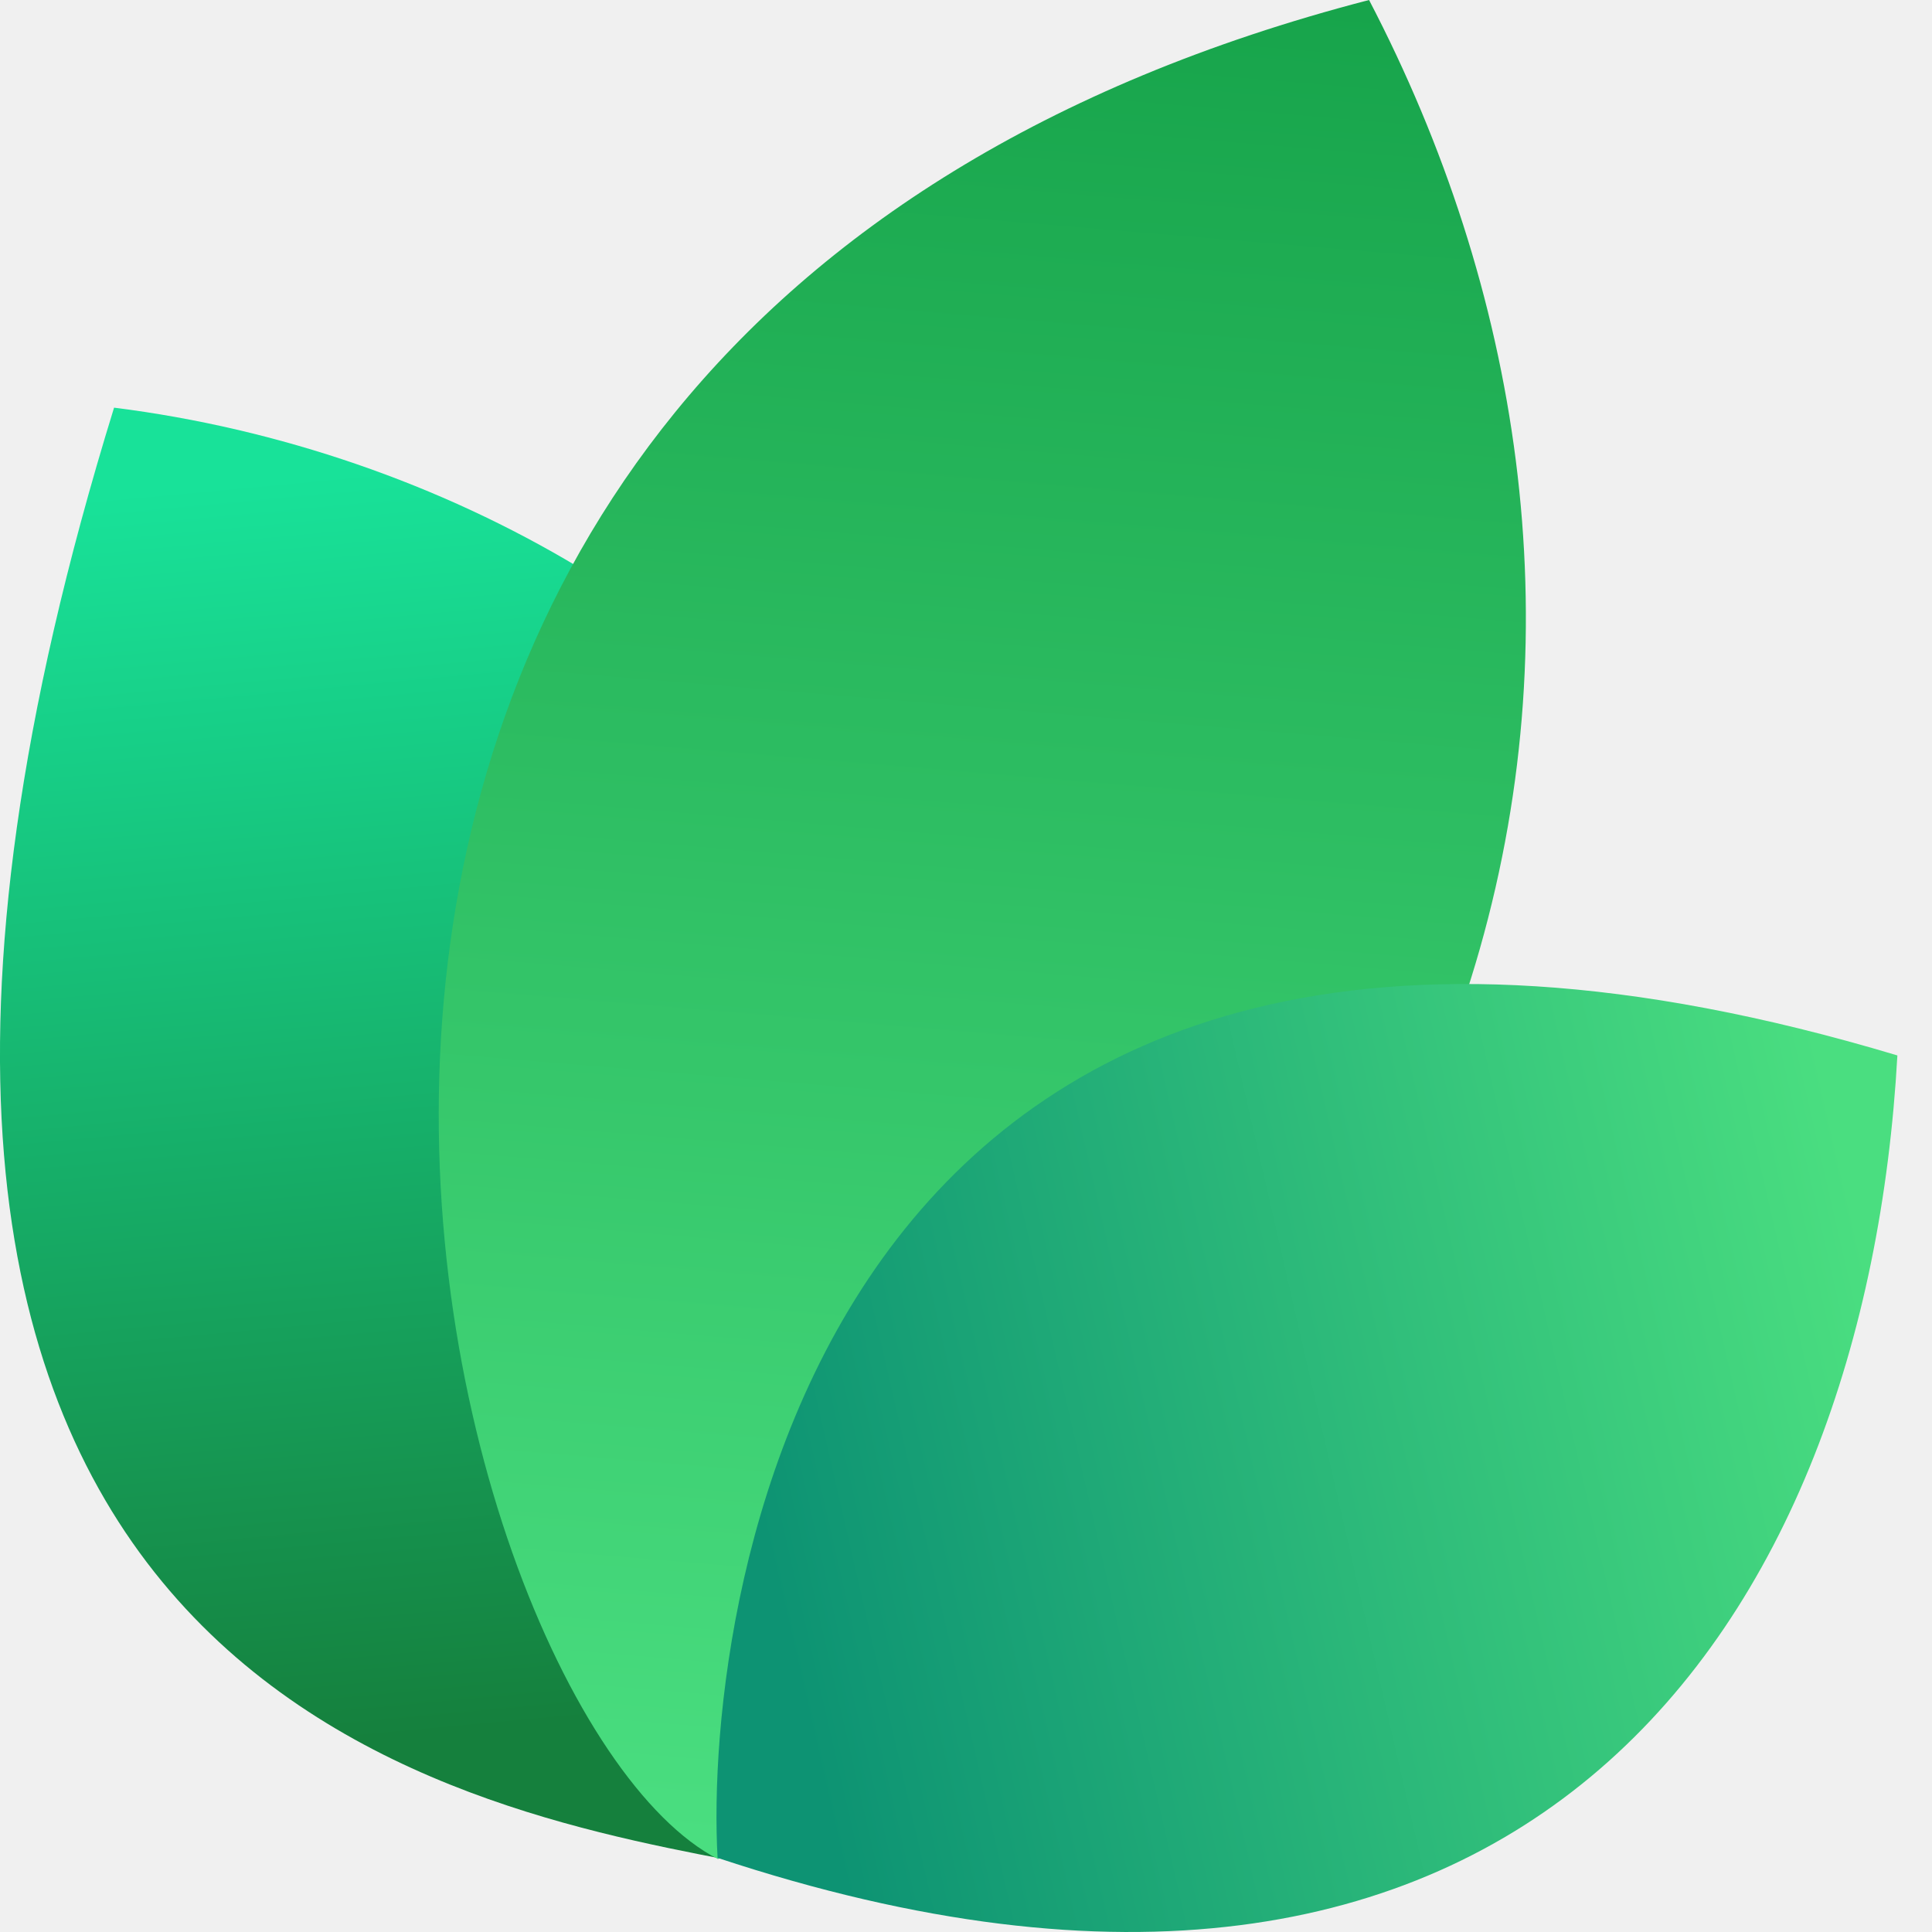
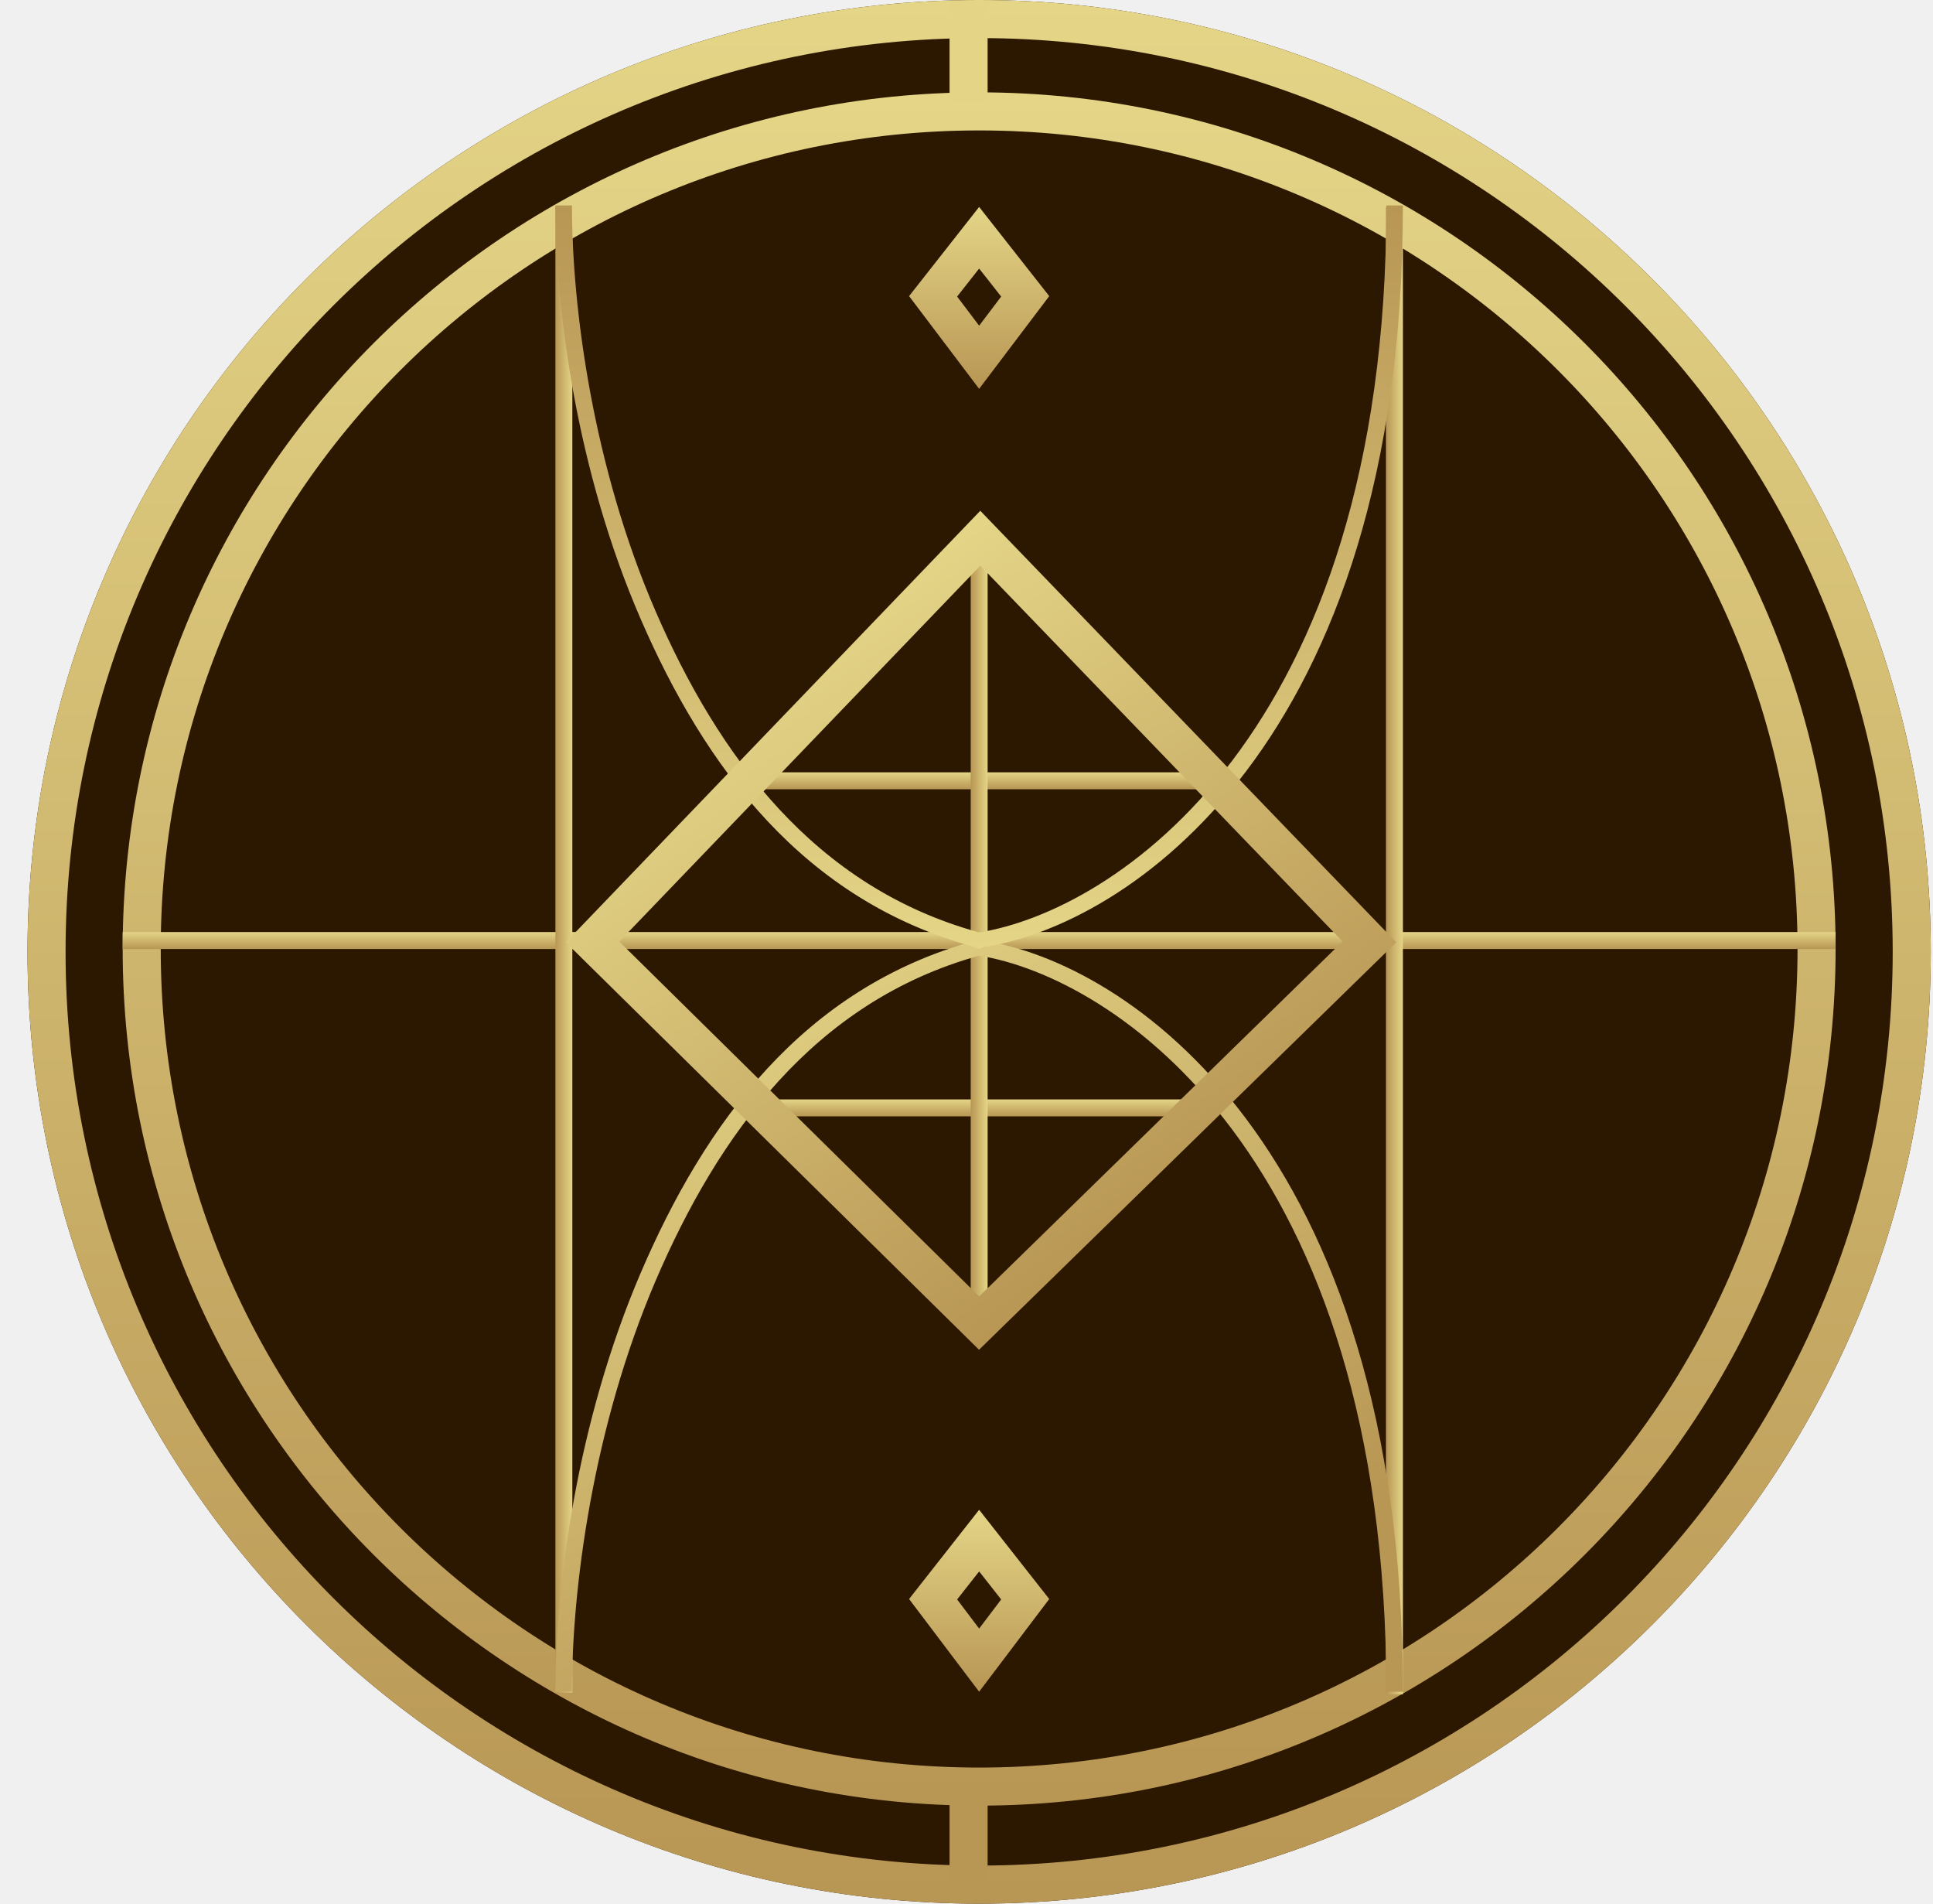
- <svg xmlns="http://www.w3.org/2000/svg" width="24" height="24" viewBox="0 0 24 24" fill="none">
-   <path d="M9.061 23.108C5.268 22.377 -3.391 20.627 1.417 5.064C9.634 6.099 16.973 14.064 9.061 23.108Z" fill="url(#paint0_linear_17557_2021)" />
-   <path d="M8.919 23.094C5.276 21.222 0.784 4.209 17.007 0C20.757 7.193 19.621 16.545 8.919 23.094Z" fill="url(#paint1_linear_17557_2021)" />
-   <path d="M8.914 23.079C8.735 19.882 10.159 9.085 23.57 13.111C23.181 20.123 18.984 26.418 8.914 23.079Z" fill="url(#paint2_linear_17557_2021)" />
+ <svg xmlns="http://www.w3.org/2000/svg" width="65" height="64" viewBox="0 0 65 64" fill="none">
+   <g clip-path="url(#clip0_972_233)">
+     <path d="M0.925 32C0.925 14.327 15.252 0 32.925 0C50.598 0 64.925 14.327 64.925 32C64.925 49.673 50.598 64 32.925 64C15.252 64 0.925 49.673 0.925 32Z" fill="#2C1701" />
+     <rect x="4.765" y="3.745" width="56.32" height="56.32" rx="28.16" stroke="url(#paint0_linear_972_233)" stroke-width="1.28" />
+     <rect x="1.565" y="0.64" width="62.72" height="62.72" rx="31.36" stroke="url(#paint1_linear_972_233)" stroke-width="1.28" />
+     <path fill-rule="evenodd" clip-rule="evenodd" d="M61.725 31.905L4.125 31.905V31.335L61.725 31.335V31.905Z" fill="url(#paint2_linear_972_233)" />
+     <path fill-rule="evenodd" clip-rule="evenodd" d="M41.079 26.536L24.772 26.536V25.966L41.079 25.966V26.536Z" fill="url(#paint3_linear_972_233)" />
+     <path fill-rule="evenodd" clip-rule="evenodd" d="M40.728 37.531H25.123V36.961H40.728V37.531Z" fill="url(#paint4_linear_972_233)" />
+     <path fill-rule="evenodd" clip-rule="evenodd" d="M32.641 44.904L32.641 17.728L33.21 17.728L33.21 44.904L32.641 44.904Z" fill="url(#paint5_linear_972_233)" />
+     <path fill-rule="evenodd" clip-rule="evenodd" d="M31.93 3.47L31.93 0.059L33.21 0.059L33.21 3.47L31.93 3.47Z" fill="#E3D486" />
+     <path fill-rule="evenodd" clip-rule="evenodd" d="M31.93 63.615L31.93 60.204L33.21 60.204L33.21 63.615L31.93 63.615Z" fill="#B89654" />
+     <path fill-rule="evenodd" clip-rule="evenodd" d="M18.676 56.901L18.676 6.957L19.246 6.957L19.246 56.901L18.676 56.901Z" fill="url(#paint6_linear_972_233)" />
+     <path fill-rule="evenodd" clip-rule="evenodd" d="M46.605 56.962L46.605 6.957L47.175 6.957L47.175 56.962L46.605 56.962Z" fill="url(#paint7_linear_972_233)" />
+     <path fill-rule="evenodd" clip-rule="evenodd" d="M32.924 31.564L33.066 31.628C37.803 32.341 47.175 38.441 47.175 56.875H46.618C46.618 38.776 37.369 32.833 32.924 32.129C27.383 33.664 24.147 38.156 22.046 43.059C19.937 47.983 19.232 53.398 19.233 56.875L18.676 56.875C18.676 53.328 19.391 47.822 21.541 42.803C23.693 37.781 27.001 33.209 32.788 31.628L32.924 31.564Z" fill="url(#paint8_linear_972_233)" />
+     <path fill-rule="evenodd" clip-rule="evenodd" d="M32.924 31.905L33.066 31.842C37.803 31.138 47.175 25.113 47.175 6.907H46.618C46.618 24.783 37.369 30.652 32.924 31.347C27.383 29.831 24.147 25.395 22.046 20.552C19.937 15.689 19.232 10.341 19.233 6.907L18.676 6.907C18.676 10.409 19.391 15.848 21.541 20.805C23.693 25.765 27.001 30.281 32.788 31.842L32.924 31.905Z" fill="url(#paint9_linear_972_233)" />
+     <path d="M32.924 44.482L19.925 31.668L32.964 18.095L46.048 31.666L32.924 44.482Z" stroke="url(#paint10_linear_972_233)" stroke-width="1.28" />
+     <path d="M31.377 53.766L32.925 51.795L34.474 53.766L32.925 55.814L31.377 53.766Z" stroke="url(#paint11_linear_972_233)" stroke-width="1.28" />
+     <path d="M31.377 9.963L32.925 7.993L34.474 9.963L32.925 12.011L31.377 9.963Z" stroke="url(#paint12_linear_972_233)" stroke-width="1.28" />
+   </g>
  <defs>
-     <linearGradient id="paint0_linear_17557_2021" x1="3.776" y1="5.916" x2="5.232" y2="21.559" gradientUnits="userSpaceOnUse">
-       <stop stop-color="#18E299" />
-       <stop offset="1" stop-color="#15803D" />
+     <linearGradient id="paint0_linear_972_233" x1="32.925" y1="3.105" x2="32.925" y2="60.706" gradientUnits="userSpaceOnUse">
+       <stop stop-color="#E4D587" />
+       <stop offset="1" stop-color="#B89654" />
    </linearGradient>
-     <linearGradient id="paint1_linear_17557_2021" x1="12.171" y1="-0.718" x2="10.19" y2="22.983" gradientUnits="userSpaceOnUse">
-       <stop stop-color="#16A34A" />
-       <stop offset="1" stop-color="#4ADE80" />
+     <linearGradient id="paint1_linear_972_233" x1="32.925" y1="0" x2="32.925" y2="64" gradientUnits="userSpaceOnUse">
+       <stop stop-color="#E4D587" />
+       <stop offset="1" stop-color="#B89654" />
    </linearGradient>
-     <linearGradient id="paint2_linear_17557_2021" x1="23.133" y1="15.353" x2="9.338" y2="18.52" gradientUnits="userSpaceOnUse">
-       <stop stop-color="#4ADE80" />
-       <stop offset="1" stop-color="#0D9373" />
+     <linearGradient id="paint2_linear_972_233" x1="32.925" y1="31.335" x2="32.925" y2="31.905" gradientUnits="userSpaceOnUse">
+       <stop stop-color="#E4D587" />
+       <stop offset="1" stop-color="#B89654" />
    </linearGradient>
+     <linearGradient id="paint3_linear_972_233" x1="32.925" y1="25.966" x2="32.925" y2="26.536" gradientUnits="userSpaceOnUse">
+       <stop stop-color="#E4D587" />
+       <stop offset="1" stop-color="#B89654" />
+     </linearGradient>
+     <linearGradient id="paint4_linear_972_233" x1="32.925" y1="36.961" x2="32.925" y2="37.531" gradientUnits="userSpaceOnUse">
+       <stop stop-color="#E4D587" />
+       <stop offset="1" stop-color="#B89654" />
+     </linearGradient>
+     <linearGradient id="paint5_linear_972_233" x1="33.21" y1="31.316" x2="32.641" y2="31.316" gradientUnits="userSpaceOnUse">
+       <stop stop-color="#E4D587" />
+       <stop offset="1" stop-color="#B89654" />
+     </linearGradient>
+     <linearGradient id="paint6_linear_972_233" x1="19.246" y1="31.929" x2="18.676" y2="31.929" gradientUnits="userSpaceOnUse">
+       <stop stop-color="#E4D587" />
+       <stop offset="1" stop-color="#B89654" />
+     </linearGradient>
+     <linearGradient id="paint7_linear_972_233" x1="47.175" y1="31.96" x2="46.605" y2="31.96" gradientUnits="userSpaceOnUse">
+       <stop stop-color="#E4D587" />
+       <stop offset="1" stop-color="#B89654" />
+     </linearGradient>
+     <linearGradient id="paint8_linear_972_233" x1="22.931" y1="31.564" x2="35.98" y2="55.79" gradientUnits="userSpaceOnUse">
+       <stop stop-color="#E4D587" />
+       <stop offset="1" stop-color="#B89654" />
+     </linearGradient>
+     <linearGradient id="paint9_linear_972_233" x1="32.925" y1="31.905" x2="32.925" y2="6.907" gradientUnits="userSpaceOnUse">
+       <stop stop-color="#E4D587" />
+       <stop offset="1" stop-color="#B89654" />
+     </linearGradient>
+     <linearGradient id="paint10_linear_972_233" x1="26.249" y1="21.71" x2="39.322" y2="41.052" gradientUnits="userSpaceOnUse">
+       <stop stop-color="#E4D587" />
+       <stop offset="1" stop-color="#B89654" />
+     </linearGradient>
+     <linearGradient id="paint11_linear_972_233" x1="32.925" y1="50.759" x2="32.925" y2="56.875" gradientUnits="userSpaceOnUse">
+       <stop stop-color="#E4D587" />
+       <stop offset="1" stop-color="#B89654" />
+     </linearGradient>
+     <linearGradient id="paint12_linear_972_233" x1="32.925" y1="6.957" x2="32.925" y2="13.073" gradientUnits="userSpaceOnUse">
+       <stop stop-color="#E4D587" />
+       <stop offset="1" stop-color="#B89654" />
+     </linearGradient>
+     <clipPath id="clip0_972_233">
+       <path d="M0.925 32C0.925 14.327 15.252 0 32.925 0C50.598 0 64.925 14.327 64.925 32C64.925 49.673 50.598 64 32.925 64C15.252 64 0.925 49.673 0.925 32Z" fill="white" />
+     </clipPath>
  </defs>
</svg>
